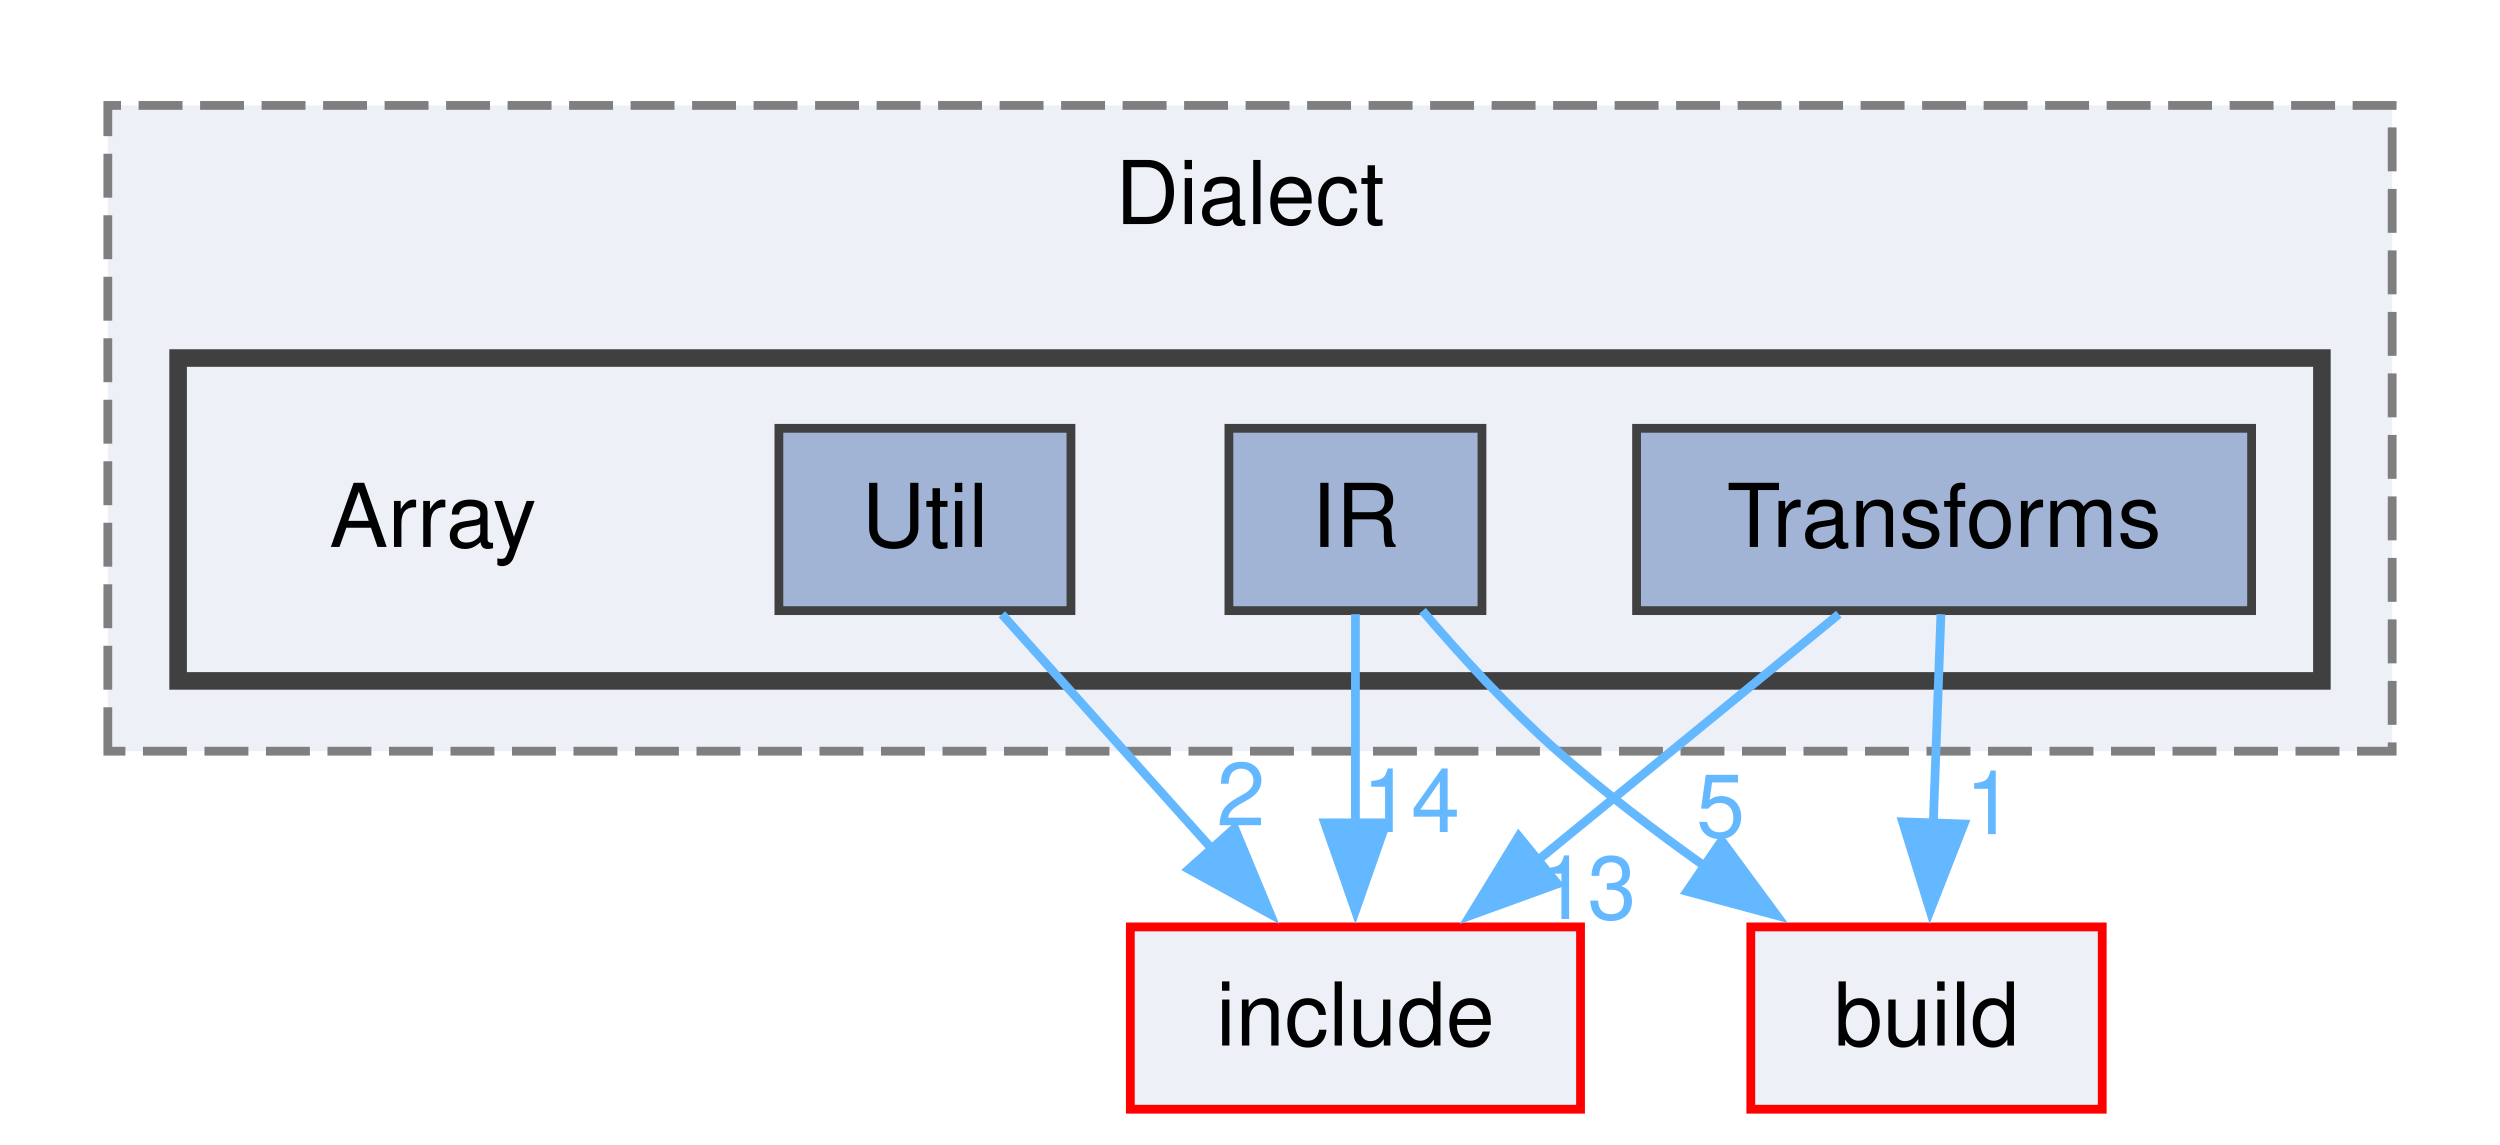
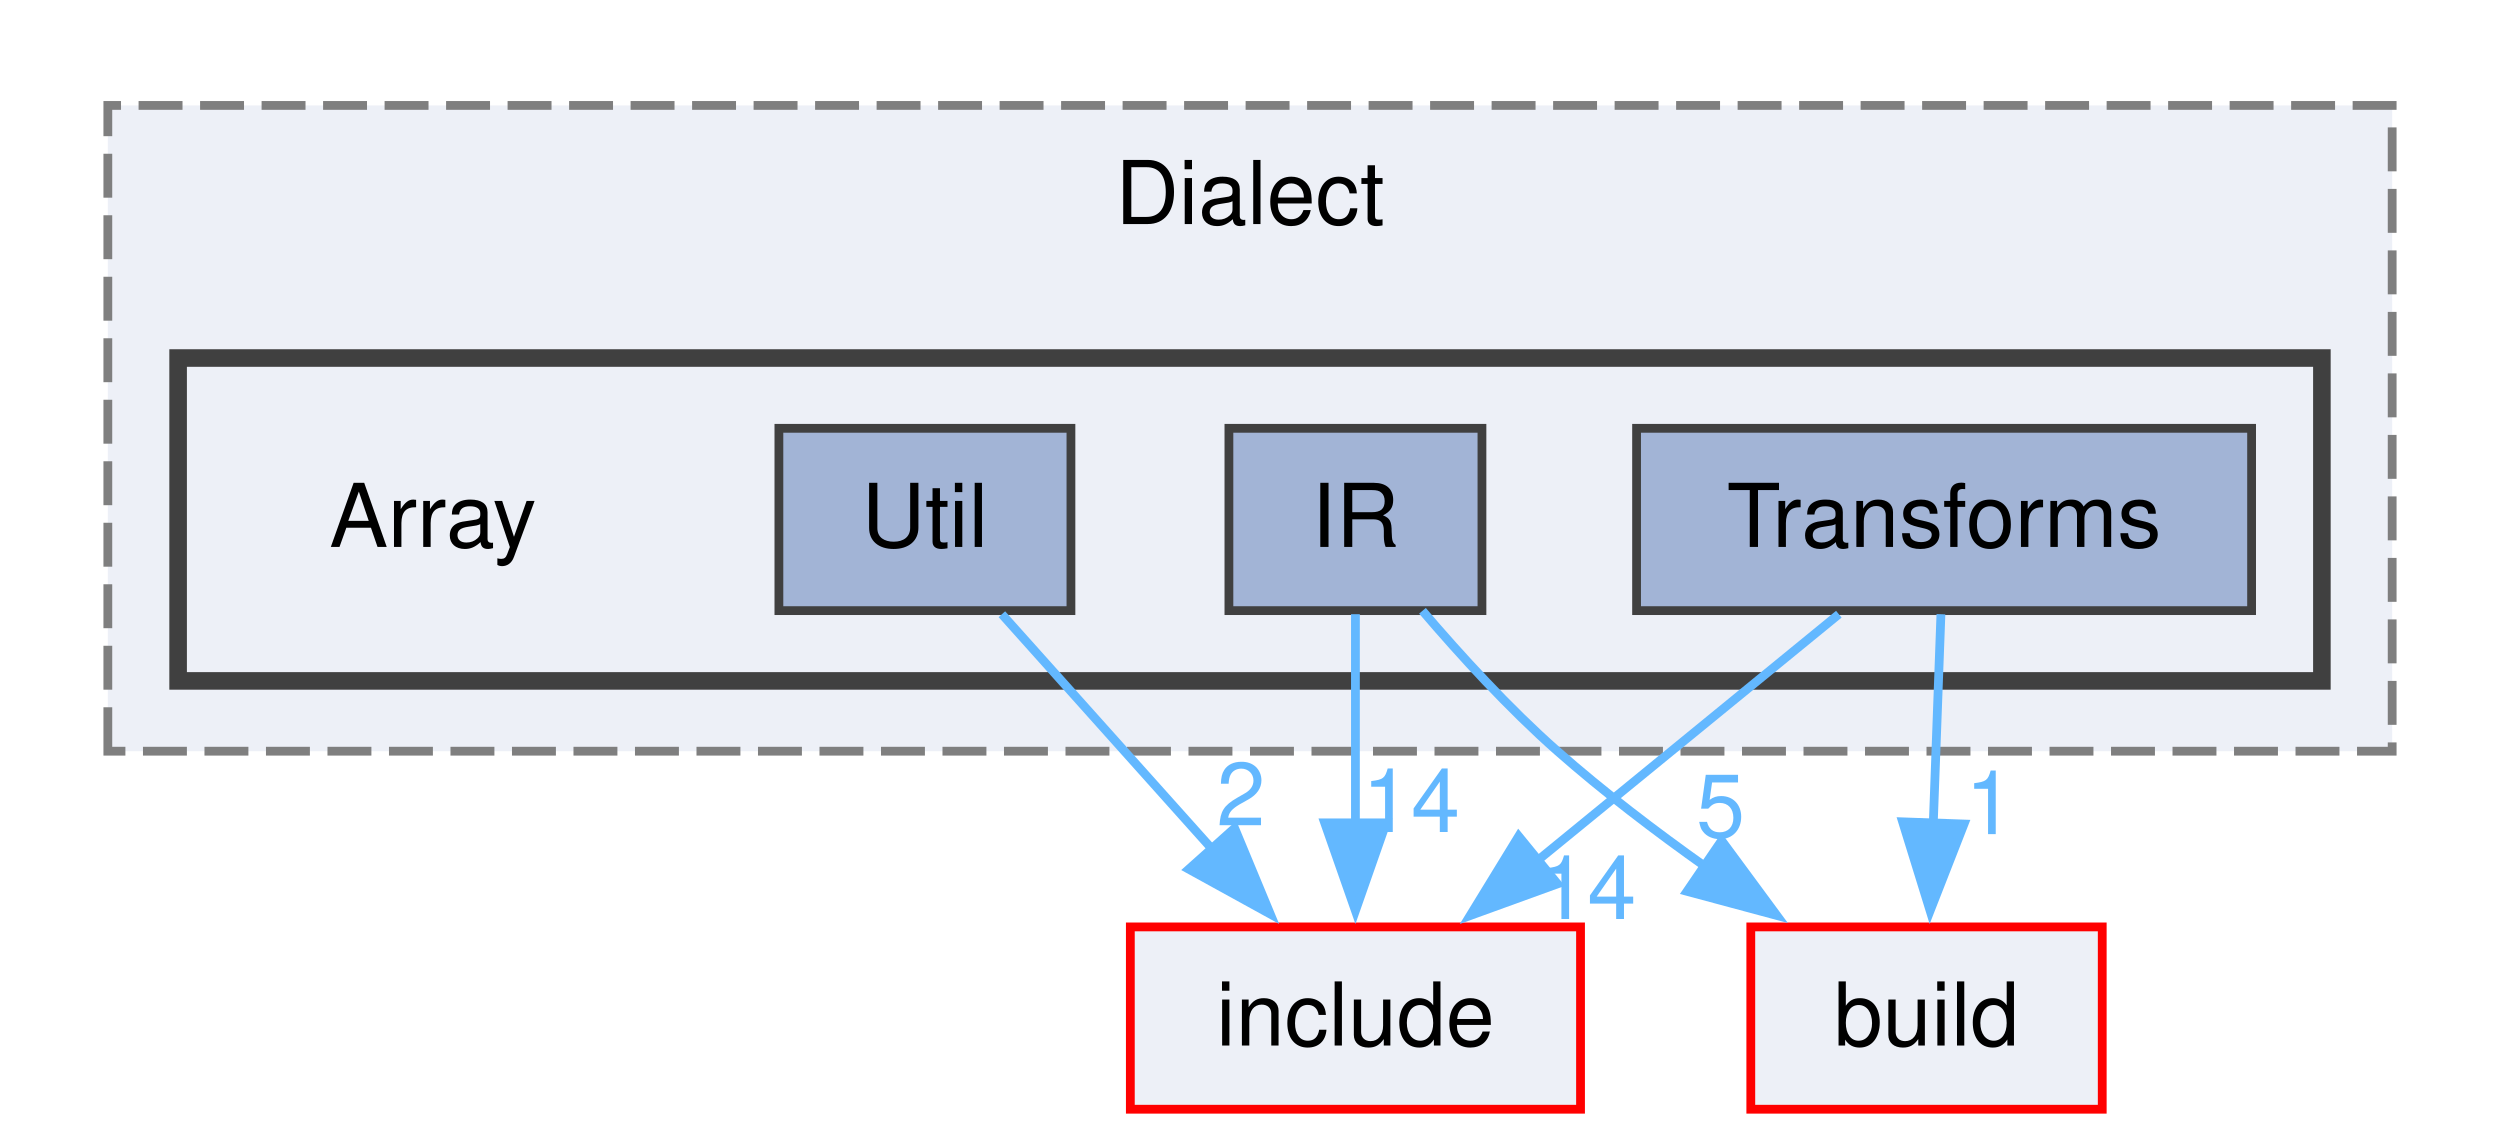
<svg xmlns="http://www.w3.org/2000/svg" xmlns:xlink="http://www.w3.org/1999/xlink" width="284pt" height="130pt" viewBox="0.00 0.00 284.00 130.25">
  <g id="graph0" class="graph" transform="scale(1 1) rotate(0) translate(4 126.25)">
    <g id="clust1" class="cluster">
      <g id="a_clust1">
        <a xlink:href="dir_1a25ec519b6c1121408b67cc33ce3f15.html" target="_top" xlink:title="Dialect">
          <polygon fill="#edf0f7" stroke="#7f7f7f" stroke-dasharray="5,2" points="8,-40.75 8,-114.25 268,-114.25 268,-40.75 8,-40.75" />
          <text text-anchor="middle" x="138" y="-100.75" font-family="Helvetica,sans-Serif" font-size="10.00">Dialect</text>
        </a>
      </g>
    </g>
    <g id="clust2" class="cluster">
      <g id="a_clust2">
        <a xlink:href="dir_bd2062b8c4ad1f43d1e921ef361eb9b3.html" target="_top">
          <polygon fill="#edf0f7" stroke="#404040" stroke-width="2" points="16,-48.75 16,-85.5 260,-85.5 260,-48.75 16,-48.75" />
        </a>
      </g>
    </g>
    <g id="node1" class="node">
      <text text-anchor="middle" x="45" y="-64" font-family="Helvetica,sans-Serif" font-size="10.00">Array</text>
    </g>
    <g id="node2" class="node">
      <g id="a_node2">
        <a xlink:href="dir_adfe3cc28faefdcc2b149bf5452f8464.html" target="_top" xlink:title="IR">
          <polygon fill="#a2b4d6" stroke="#404040" points="164.4,-77.5 135.6,-77.5 135.6,-56.75 164.4,-56.75 164.4,-77.5" />
          <text text-anchor="middle" x="150" y="-64" font-family="Helvetica,sans-Serif" font-size="10.00">IR</text>
        </a>
      </g>
    </g>
    <g id="node5" class="node">
      <g id="a_node5">
        <a xlink:href="dir_d44c64559bbebec7f509842c48db8b23.html" target="_top" xlink:title="include">
          <polygon fill="#edf0f7" stroke="red" points="175.62,-20.75 124.38,-20.75 124.38,0 175.62,0 175.62,-20.75" />
          <text text-anchor="middle" x="150" y="-7.25" font-family="Helvetica,sans-Serif" font-size="10.00">include</text>
        </a>
      </g>
    </g>
    <g id="edge2" class="edge">
      <g id="a_edge2">
        <a xlink:href="dir_000074_000040.html" target="_top">
          <path fill="none" stroke="#63b8ff" d="M150,-56.34C150,-49.72 150,-40.72 150,-32.52" />
          <polygon fill="#63b8ff" stroke="#63b8ff" points="153.5,-32.59 150,-22.59 146.5,-32.59 153.5,-32.59" />
        </a>
      </g>
      <g id="a_edge2-headlabel">
        <a xlink:href="dir_000074_000040.html" target="_top" xlink:title="14">
          <text text-anchor="middle" x="156.34" y="-31.55" font-family="Helvetica,sans-Serif" font-size="10.00" fill="#63b8ff">14</text>
        </a>
      </g>
    </g>
    <g id="node6" class="node">
      <g id="a_node6">
        <a xlink:href="dir_4fef79e7177ba769987a8da36c892c5f.html" target="_top" xlink:title="build">
          <polygon fill="#edf0f7" stroke="red" points="235,-20.75 195,-20.75 195,0 235,0 235,-20.75" />
          <text text-anchor="middle" x="215" y="-7.25" font-family="Helvetica,sans-Serif" font-size="10.00">build</text>
        </a>
      </g>
    </g>
    <g id="edge1" class="edge">
      <g id="a_edge1">
        <a xlink:href="dir_000074_000010.html" target="_top">
          <path fill="none" stroke="#63b8ff" d="M157.63,-56.73C161.9,-51.73 167.47,-45.62 173,-40.75 178.22,-36.15 184.16,-31.62 189.91,-27.55" />
          <polygon fill="#63b8ff" stroke="#63b8ff" points="191.68,-30.58 197.97,-22.05 187.74,-24.8 191.68,-30.58" />
        </a>
      </g>
      <g id="a_edge1-headlabel">
        <a xlink:href="dir_000074_000010.html" target="_top" xlink:title="5">
          <text text-anchor="middle" x="191.56" y="-30.97" font-family="Helvetica,sans-Serif" font-size="10.00" fill="#63b8ff">5</text>
        </a>
      </g>
    </g>
    <g id="node3" class="node">
      <g id="a_node3">
        <a xlink:href="dir_0f47d102f81ccf3cfd7f2842a6dda839.html" target="_top" xlink:title="Transforms">
          <polygon fill="#a2b4d6" stroke="#404040" points="252,-77.5 182,-77.5 182,-56.75 252,-56.75 252,-77.5" />
          <text text-anchor="middle" x="217" y="-64" font-family="Helvetica,sans-Serif" font-size="10.00">Transforms</text>
        </a>
      </g>
    </g>
    <g id="edge4" class="edge">
      <g id="a_edge4">
        <a xlink:href="dir_000134_000040.html" target="_top">
          <path fill="none" stroke="#63b8ff" d="M205.02,-56.34C195.49,-48.55 181.94,-37.47 170.67,-28.26" />
          <polygon fill="#63b8ff" stroke="#63b8ff" points="173,-25.65 163.05,-22.04 168.58,-31.07 173,-25.65" />
        </a>
      </g>
      <g id="a_edge4-headlabel">
-         <a xlink:href="dir_000134_000040.html" target="_top" xlink:title="13">
-           <text text-anchor="middle" x="176.41" y="-21.65" font-family="Helvetica,sans-Serif" font-size="10.00" fill="#63b8ff">13</text>
+         <a xlink:href="dir_000134_000040.html" target="_top" xlink:title="14">
+           <text text-anchor="middle" x="176.41" y="-21.65" font-family="Helvetica,sans-Serif" font-size="10.00" fill="#63b8ff">14</text>
        </a>
      </g>
    </g>
    <g id="edge3" class="edge">
      <g id="a_edge3">
        <a xlink:href="dir_000134_000010.html" target="_top">
          <path fill="none" stroke="#63b8ff" d="M216.64,-56.34C216.4,-49.72 216.07,-40.72 215.77,-32.52" />
          <polygon fill="#63b8ff" stroke="#63b8ff" points="219.27,-32.46 215.41,-22.59 212.28,-32.71 219.27,-32.46" />
        </a>
      </g>
      <g id="a_edge3-headlabel">
        <a xlink:href="dir_000134_000010.html" target="_top" xlink:title="1">
          <text text-anchor="middle" x="222.19" y="-31.31" font-family="Helvetica,sans-Serif" font-size="10.00" fill="#63b8ff">1</text>
        </a>
      </g>
    </g>
    <g id="node4" class="node">
      <g id="a_node4">
        <a xlink:href="dir_e210cad2efeafef44dc7a88fe095541a.html" target="_top" xlink:title="Util">
          <polygon fill="#a2b4d6" stroke="#404040" points="117.62,-77.5 84.38,-77.5 84.38,-56.75 117.62,-56.75 117.62,-77.5" />
          <text text-anchor="middle" x="101" y="-64" font-family="Helvetica,sans-Serif" font-size="10.00">Util</text>
        </a>
      </g>
    </g>
    <g id="edge5" class="edge">
      <g id="a_edge5">
        <a xlink:href="dir_000141_000040.html" target="_top">
          <path fill="none" stroke="#63b8ff" d="M109.76,-56.34C116.45,-48.86 125.85,-38.36 133.89,-29.38" />
          <polygon fill="#63b8ff" stroke="#63b8ff" points="136.25,-31.99 140.31,-22.21 131.03,-27.32 136.25,-31.99" />
        </a>
      </g>
      <g id="a_edge5-headlabel">
        <a xlink:href="dir_000141_000040.html" target="_top" xlink:title="2">
          <text text-anchor="middle" x="136.97" y="-32.31" font-family="Helvetica,sans-Serif" font-size="10.00" fill="#63b8ff">2</text>
        </a>
      </g>
    </g>
  </g>
</svg>
